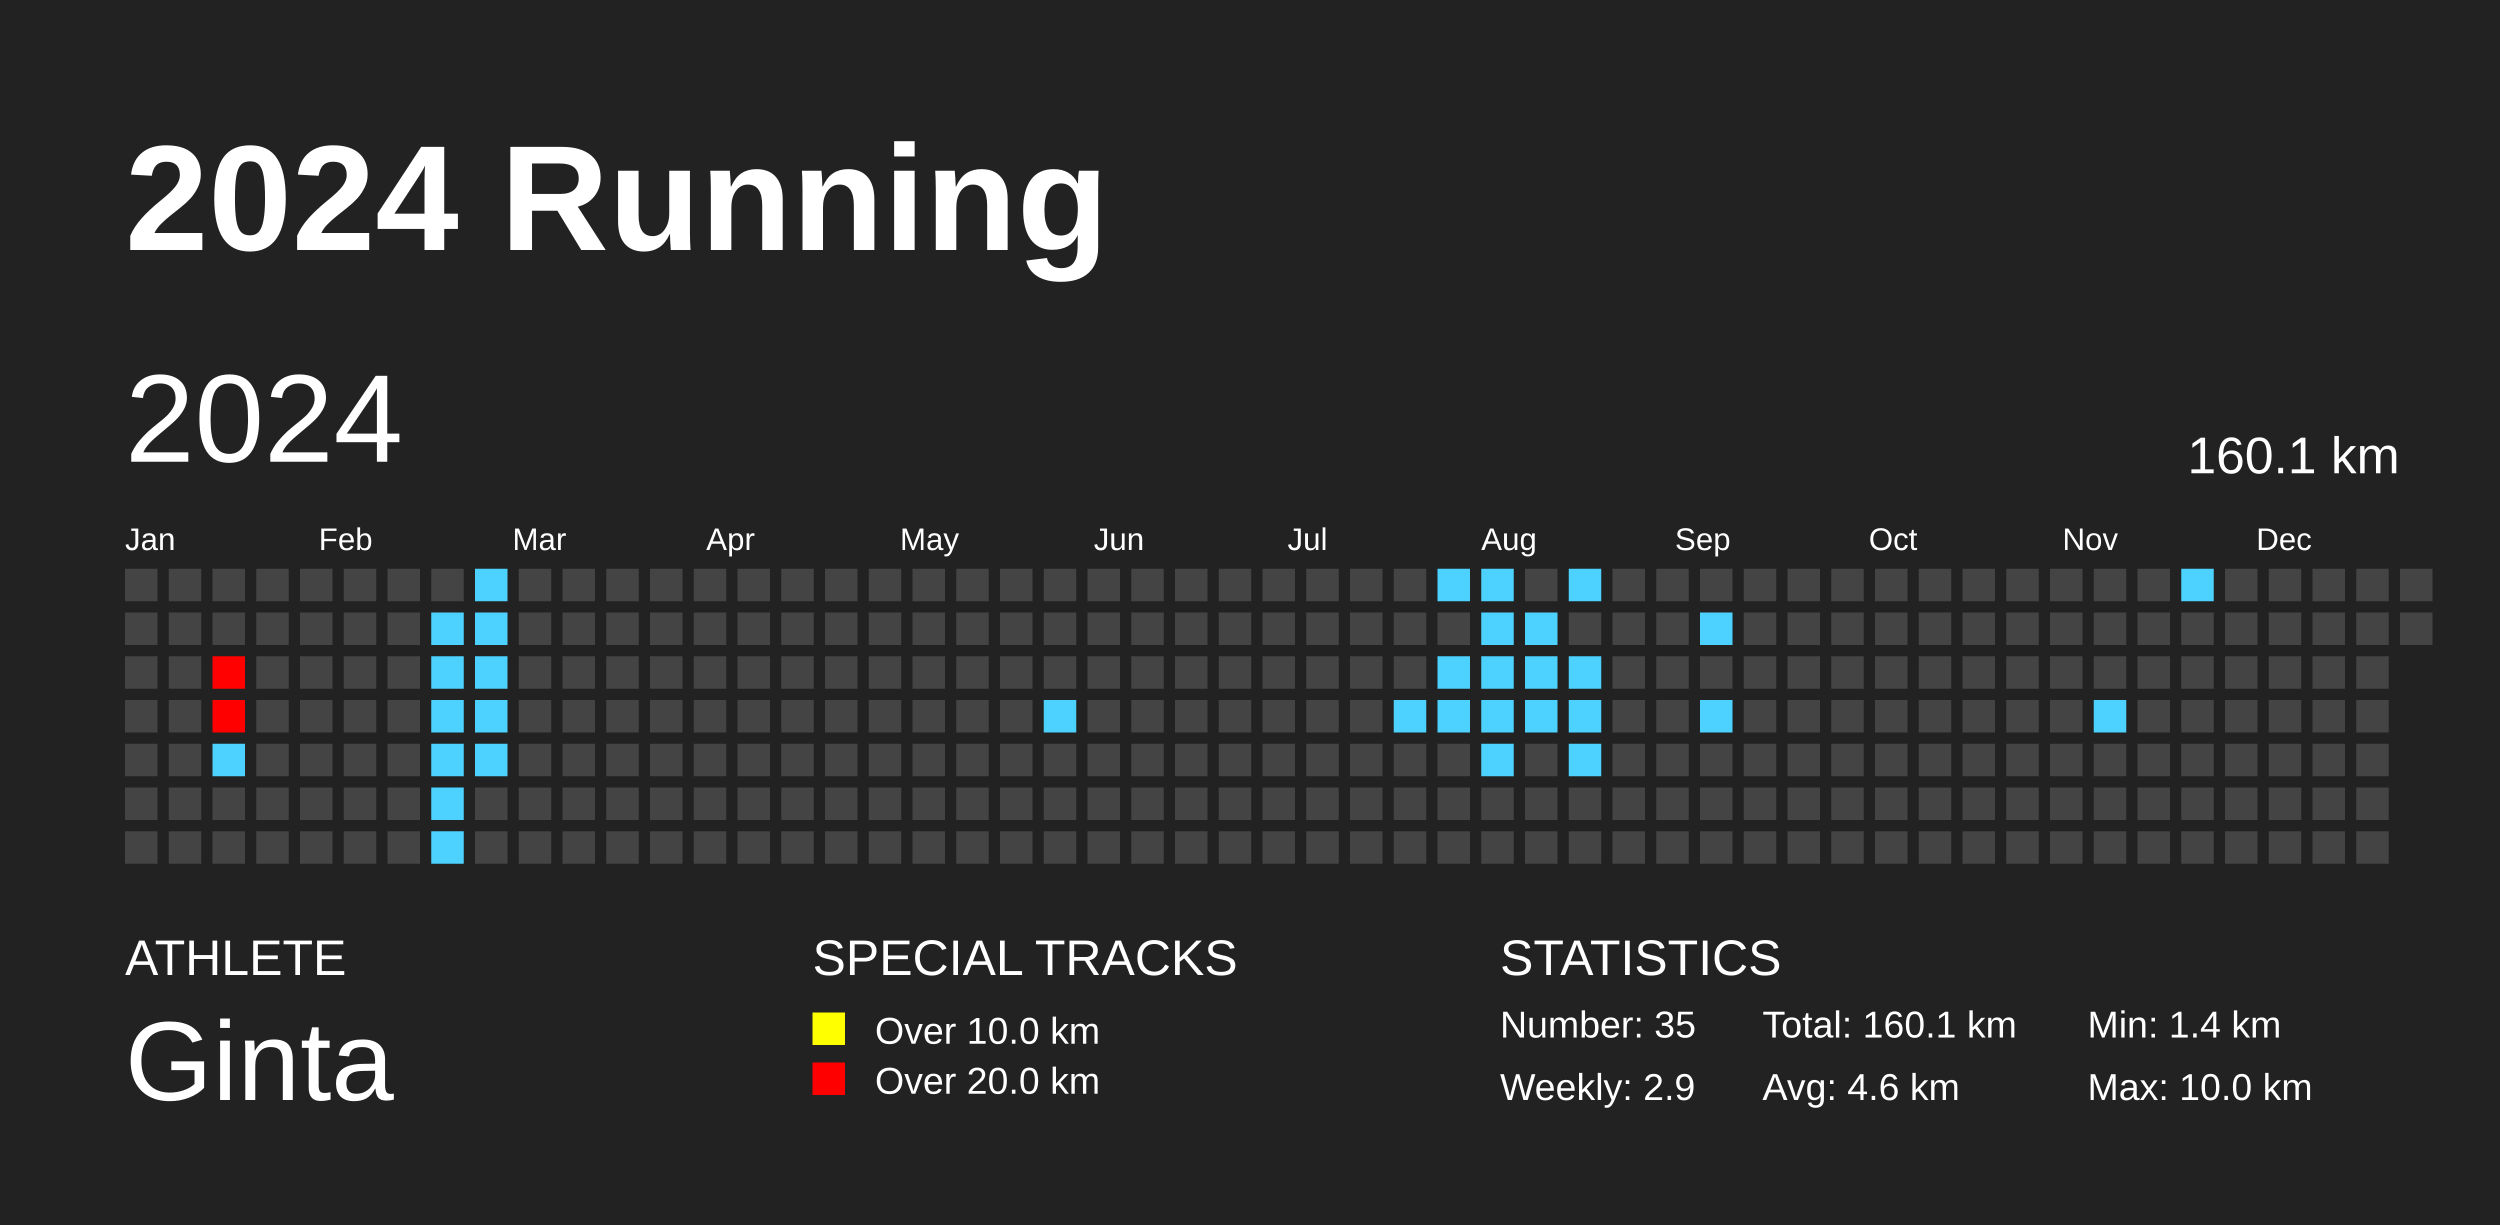
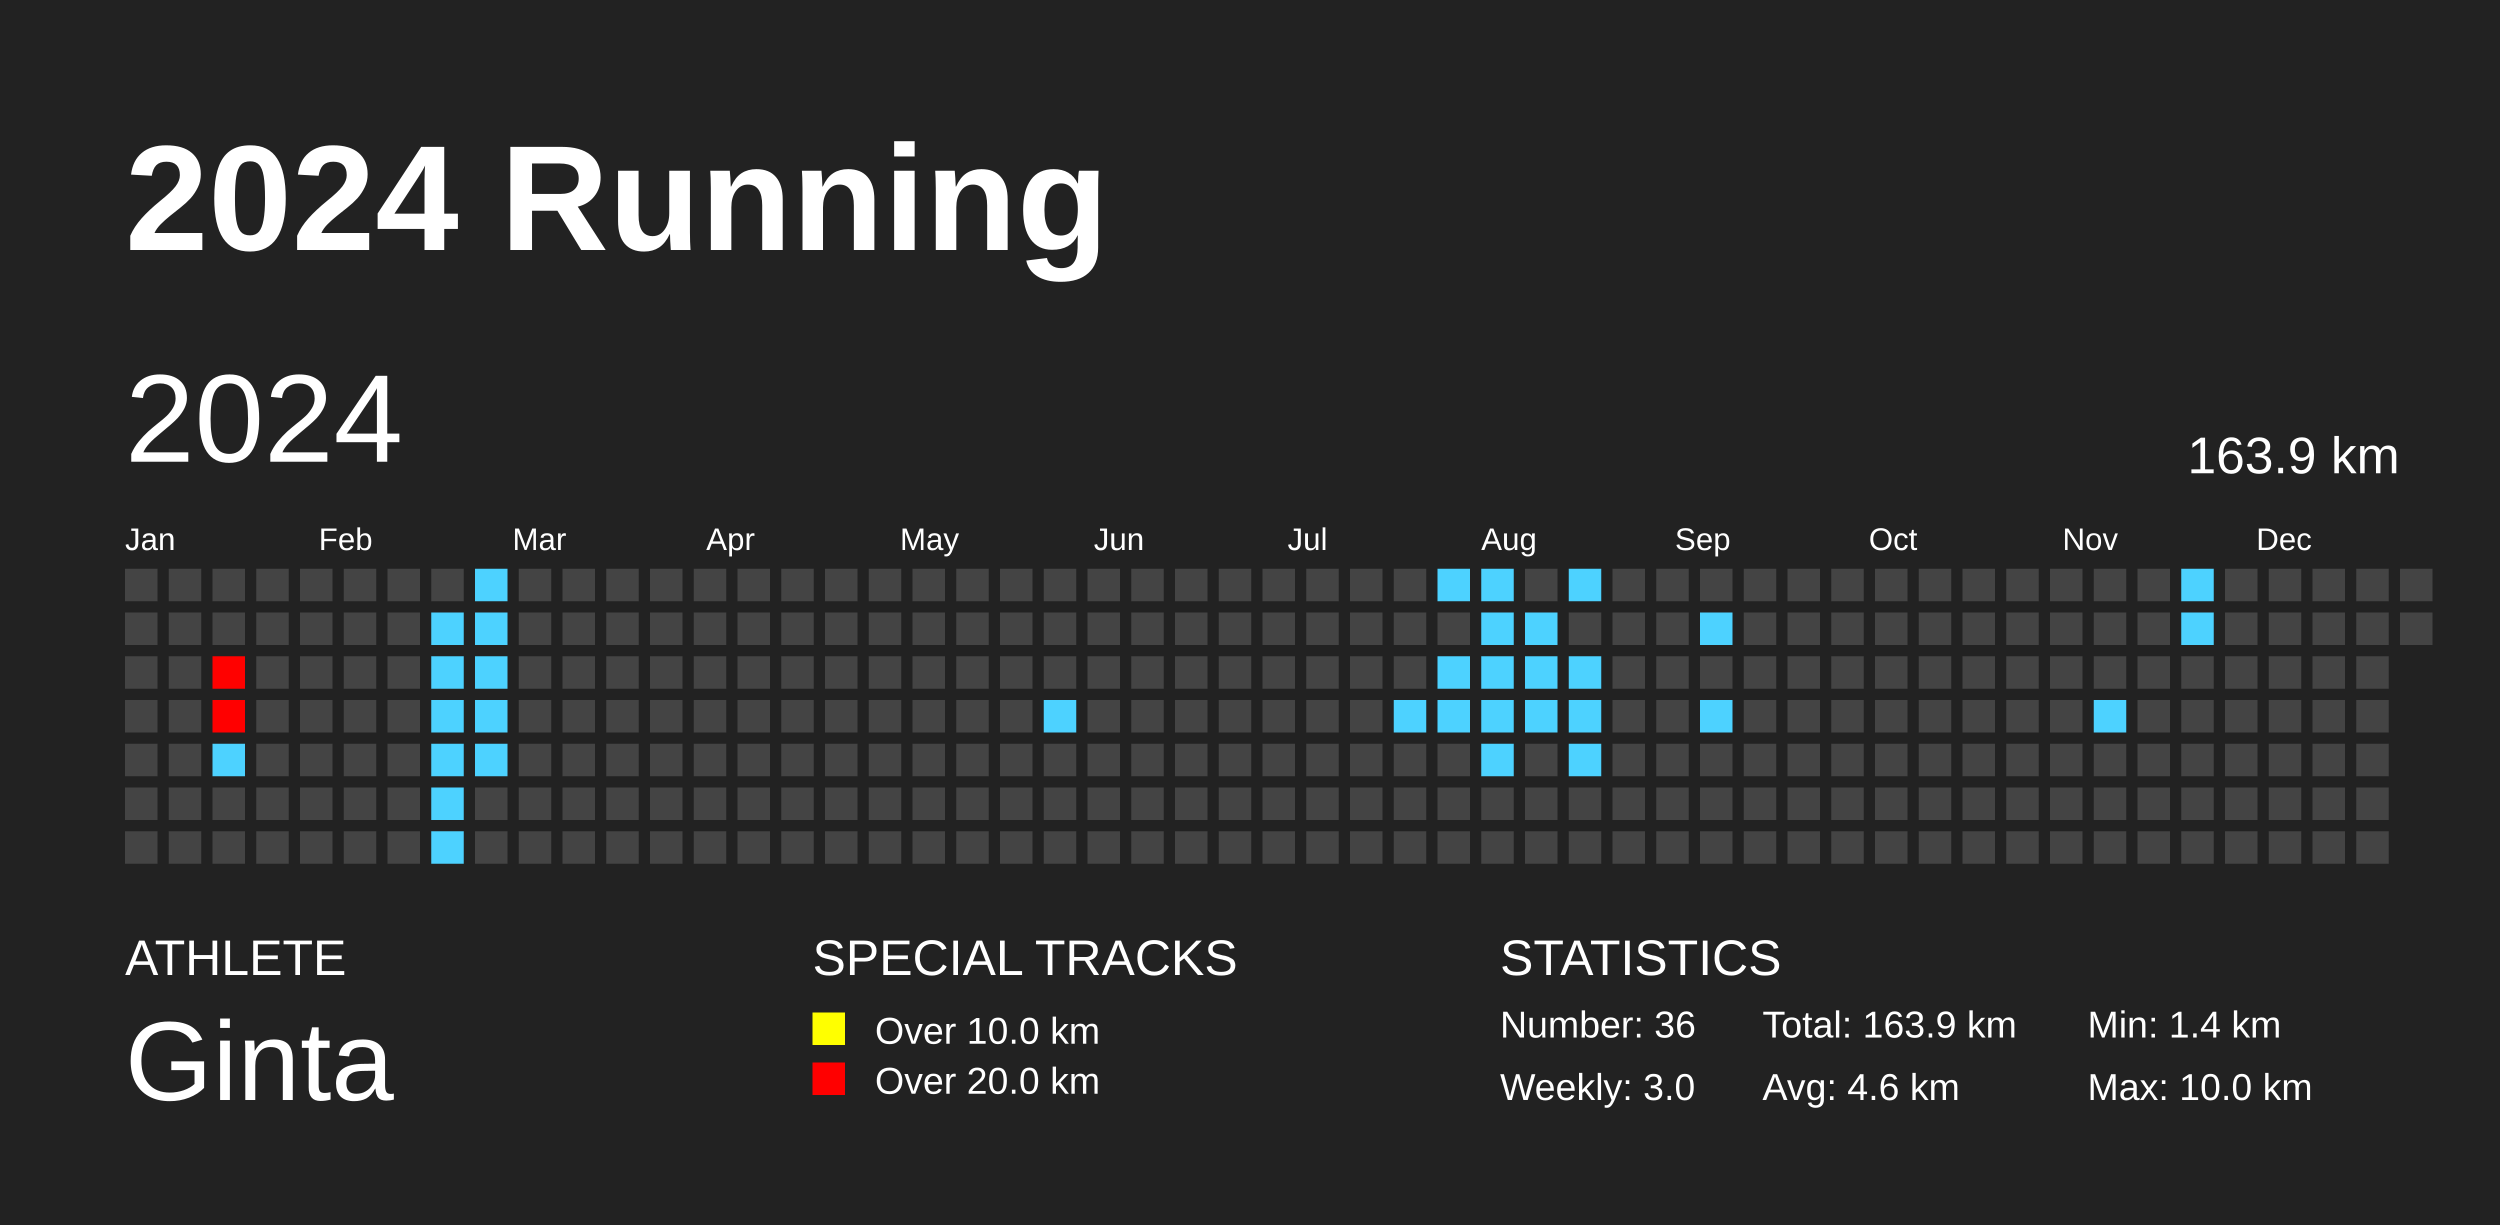
<svg xmlns="http://www.w3.org/2000/svg" baseProfile="full" height="98mm" version="1.1" viewBox="0,0,200,98" width="200mm">
  <defs />
  <rect fill="#222222" height="98" width="200" x="0" y="0" />
  <text fill="#FFFFFF" style="font-size:12px; font-family:Arial; font-weight:bold;" x="10" y="20">2024 Running</text>
  <text fill="#FFFFFF" style="font-size:4px; font-family:Arial" x="10" y="78">ATHLETE</text>
  <text fill="#FFFFFF" style="font-size:9px; font-family:Arial" x="10" y="88">Ginta</text>
  <text fill="#FFFFFF" style="font-size:4px; font-family:Arial" x="65" y="78">SPECIAL TRACKS</text>
  <rect fill="yellow" height="2.6" width="2.6" x="65" y="81" />
  <text fill="#FFFFFF" style="font-size:3px; font-family:Arial" x="70" y="83.5">Over 10.0 km</text>
  <rect fill="red" height="2.6" width="2.6" x="65" y="85" />
  <text fill="#FFFFFF" style="font-size:3px; font-family:Arial" x="70" y="87.5">Over 20.0 km</text>
  <text fill="#FFFFFF" style="font-size:4px; font-family:Arial" x="120" y="78">STATISTICS</text>
-   <text fill="#FFFFFF" style="font-size:3px; font-family:Arial" x="120" y="83">Number: 35</text>
-   <text fill="#FFFFFF" style="font-size:3px; font-family:Arial" x="120" y="88">Weekly: 2.9</text>
-   <text fill="#FFFFFF" style="font-size:3px; font-family:Arial" x="141" y="83">Total: 160.1 km</text>
+   <text fill="#FFFFFF" style="font-size:3px; font-family:Arial" x="120" y="83">Number: 36</text>
+   <text fill="#FFFFFF" style="font-size:3px; font-family:Arial" x="120" y="88">Weekly: 3.0</text>
+   <text fill="#FFFFFF" style="font-size:3px; font-family:Arial" x="141" y="83">Total: 163.9 km</text>
  <text fill="#FFFFFF" style="font-size:3px; font-family:Arial" x="141" y="88">Avg: 4.6 km</text>
  <text fill="#FFFFFF" style="font-size:3px; font-family:Arial" x="167" y="83">Min: 1.4 km</text>
  <text fill="#FFFFFF" style="font-size:3px; font-family:Arial" x="167" y="88">Max: 10.0 km</text>
  <text dominant-baseline="hanging" fill="#FFFFFF" style="font-size:10.0px; font-family:Arial;" x="10" y="30">2024</text>
-   <text dominant-baseline="hanging" fill="#FFFFFF" style="font-size:4.125px; font-family:Arial;" x="175" y="35">160.1 km</text>
+   <text dominant-baseline="hanging" fill="#FFFFFF" style="font-size:4.125px; font-family:Arial;" x="175" y="35">163.9 km</text>
  <text fill="#FFFFFF" style="font-size:2.5px; font-family:Arial" x="10.0" y="44">Jan</text>
  <text fill="#FFFFFF" style="font-size:2.5px; font-family:Arial" x="25.5" y="44">Feb</text>
  <text fill="#FFFFFF" style="font-size:2.5px; font-family:Arial" x="41.0" y="44">Mar</text>
  <text fill="#FFFFFF" style="font-size:2.5px; font-family:Arial" x="56.5" y="44">Apr</text>
  <text fill="#FFFFFF" style="font-size:2.5px; font-family:Arial" x="72.0" y="44">May</text>
  <text fill="#FFFFFF" style="font-size:2.5px; font-family:Arial" x="87.5" y="44">Jun</text>
  <text fill="#FFFFFF" style="font-size:2.5px; font-family:Arial" x="103.0" y="44">Jul</text>
  <text fill="#FFFFFF" style="font-size:2.5px; font-family:Arial" x="118.5" y="44">Aug</text>
  <text fill="#FFFFFF" style="font-size:2.5px; font-family:Arial" x="134.0" y="44">Sep</text>
  <text fill="#FFFFFF" style="font-size:2.5px; font-family:Arial" x="149.5" y="44">Oct</text>
  <text fill="#FFFFFF" style="font-size:2.5px; font-family:Arial" x="165.0" y="44">Nov</text>
  <text fill="#FFFFFF" style="font-size:2.5px; font-family:Arial" x="180.5" y="44">Dec</text>
  <rect fill="#444444" height="2.6" width="2.6" x="10.0" y="45.5" />
  <rect fill="#444444" height="2.6" width="2.6" x="10.0" y="49.0" />
  <rect fill="#444444" height="2.6" width="2.6" x="10.0" y="52.5" />
  <rect fill="#444444" height="2.6" width="2.6" x="10.0" y="56.0" />
  <rect fill="#444444" height="2.6" width="2.6" x="10.0" y="59.5" />
  <rect fill="#444444" height="2.6" width="2.6" x="10.0" y="63.0" />
  <rect fill="#444444" height="2.6" width="2.6" x="10.0" y="66.5" />
  <rect fill="#444444" height="2.6" width="2.6" x="13.5" y="45.5" />
  <rect fill="#444444" height="2.6" width="2.6" x="13.5" y="49.0" />
  <rect fill="#444444" height="2.6" width="2.6" x="13.5" y="52.5" />
  <rect fill="#444444" height="2.6" width="2.6" x="13.5" y="56.0" />
  <rect fill="#444444" height="2.6" width="2.6" x="13.5" y="59.5" />
  <rect fill="#444444" height="2.6" width="2.6" x="13.5" y="63.0" />
  <rect fill="#444444" height="2.6" width="2.6" x="13.5" y="66.5" />
  <rect fill="#444444" height="2.6" width="2.6" x="17.0" y="45.5" />
  <rect fill="#444444" height="2.6" width="2.6" x="17.0" y="49.0" />
  <rect fill="#ff0100" height="2.6" width="2.6" x="17.0" y="52.5" />
  <rect fill="#ff0000" height="2.6" width="2.6" x="17.0" y="56.0" />
  <rect fill="#4dd2ff" height="2.6" width="2.6" x="17.0" y="59.5" />
  <rect fill="#444444" height="2.6" width="2.6" x="17.0" y="63.0" />
  <rect fill="#444444" height="2.6" width="2.6" x="17.0" y="66.5" />
  <rect fill="#444444" height="2.6" width="2.6" x="20.5" y="45.5" />
  <rect fill="#444444" height="2.6" width="2.6" x="20.5" y="49.0" />
  <rect fill="#444444" height="2.6" width="2.6" x="20.5" y="52.5" />
  <rect fill="#444444" height="2.6" width="2.6" x="20.5" y="56.0" />
  <rect fill="#444444" height="2.6" width="2.6" x="20.5" y="59.5" />
  <rect fill="#444444" height="2.6" width="2.6" x="20.5" y="63.0" />
  <rect fill="#444444" height="2.6" width="2.6" x="20.5" y="66.5" />
  <rect fill="#444444" height="2.6" width="2.6" x="24.0" y="45.5" />
  <rect fill="#444444" height="2.6" width="2.6" x="24.0" y="49.0" />
  <rect fill="#444444" height="2.6" width="2.6" x="24.0" y="52.5" />
  <rect fill="#444444" height="2.6" width="2.6" x="24.0" y="56.0" />
  <rect fill="#444444" height="2.6" width="2.6" x="24.0" y="59.5" />
  <rect fill="#444444" height="2.6" width="2.6" x="24.0" y="63.0" />
  <rect fill="#444444" height="2.6" width="2.6" x="24.0" y="66.5" />
  <rect fill="#444444" height="2.6" width="2.6" x="27.5" y="45.5" />
  <rect fill="#444444" height="2.6" width="2.6" x="27.5" y="49.0" />
  <rect fill="#444444" height="2.6" width="2.6" x="27.5" y="52.5" />
  <rect fill="#444444" height="2.6" width="2.6" x="27.5" y="56.0" />
  <rect fill="#444444" height="2.6" width="2.6" x="27.5" y="59.5" />
  <rect fill="#444444" height="2.6" width="2.6" x="27.5" y="63.0" />
  <rect fill="#444444" height="2.6" width="2.6" x="27.5" y="66.5" />
  <rect fill="#444444" height="2.6" width="2.6" x="31.0" y="45.5" />
  <rect fill="#444444" height="2.6" width="2.6" x="31.0" y="49.0" />
  <rect fill="#444444" height="2.6" width="2.6" x="31.0" y="52.5" />
  <rect fill="#444444" height="2.6" width="2.6" x="31.0" y="56.0" />
  <rect fill="#444444" height="2.6" width="2.6" x="31.0" y="59.5" />
  <rect fill="#444444" height="2.6" width="2.6" x="31.0" y="63.0" />
  <rect fill="#444444" height="2.6" width="2.6" x="31.0" y="66.5" />
  <rect fill="#444444" height="2.6" width="2.6" x="34.5" y="45.5" />
  <rect fill="#4dd2ff" height="2.6" width="2.6" x="34.5" y="49.0" />
  <rect fill="#4dd2ff" height="2.6" width="2.6" x="34.5" y="52.5" />
  <rect fill="#4dd2ff" height="2.6" width="2.6" x="34.5" y="56.0" />
  <rect fill="#4dd2ff" height="2.6" width="2.6" x="34.5" y="59.5" />
  <rect fill="#4dd2ff" height="2.6" width="2.6" x="34.5" y="63.0" />
  <rect fill="#4dd2ff" height="2.6" width="2.6" x="34.5" y="66.5" />
  <rect fill="#4dd2ff" height="2.6" width="2.6" x="38.0" y="45.5" />
  <rect fill="#4dd2ff" height="2.6" width="2.6" x="38.0" y="49.0" />
  <rect fill="#4dd2ff" height="2.6" width="2.6" x="38.0" y="52.5" />
  <rect fill="#4dd2ff" height="2.6" width="2.6" x="38.0" y="56.0" />
  <rect fill="#4dd2ff" height="2.6" width="2.6" x="38.0" y="59.5" />
  <rect fill="#444444" height="2.6" width="2.6" x="38.0" y="63.0" />
  <rect fill="#444444" height="2.6" width="2.6" x="38.0" y="66.5" />
  <rect fill="#444444" height="2.6" width="2.6" x="41.5" y="45.5" />
  <rect fill="#444444" height="2.6" width="2.6" x="41.5" y="49.0" />
  <rect fill="#444444" height="2.6" width="2.6" x="41.5" y="52.5" />
  <rect fill="#444444" height="2.6" width="2.6" x="41.5" y="56.0" />
  <rect fill="#444444" height="2.6" width="2.6" x="41.5" y="59.5" />
  <rect fill="#444444" height="2.6" width="2.6" x="41.5" y="63.0" />
  <rect fill="#444444" height="2.6" width="2.6" x="41.5" y="66.5" />
  <rect fill="#444444" height="2.6" width="2.6" x="45.0" y="45.5" />
  <rect fill="#444444" height="2.6" width="2.6" x="45.0" y="49.0" />
  <rect fill="#444444" height="2.6" width="2.6" x="45.0" y="52.5" />
  <rect fill="#444444" height="2.6" width="2.6" x="45.0" y="56.0" />
  <rect fill="#444444" height="2.6" width="2.6" x="45.0" y="59.5" />
  <rect fill="#444444" height="2.6" width="2.6" x="45.0" y="63.0" />
  <rect fill="#444444" height="2.6" width="2.6" x="45.0" y="66.5" />
  <rect fill="#444444" height="2.6" width="2.6" x="48.5" y="45.5" />
  <rect fill="#444444" height="2.6" width="2.6" x="48.5" y="49.0" />
  <rect fill="#444444" height="2.6" width="2.6" x="48.5" y="52.5" />
  <rect fill="#444444" height="2.6" width="2.6" x="48.5" y="56.0" />
  <rect fill="#444444" height="2.6" width="2.6" x="48.5" y="59.5" />
  <rect fill="#444444" height="2.6" width="2.6" x="48.5" y="63.0" />
  <rect fill="#444444" height="2.6" width="2.6" x="48.5" y="66.5" />
  <rect fill="#444444" height="2.6" width="2.6" x="52.0" y="45.5" />
  <rect fill="#444444" height="2.6" width="2.6" x="52.0" y="49.0" />
  <rect fill="#444444" height="2.6" width="2.6" x="52.0" y="52.5" />
  <rect fill="#444444" height="2.6" width="2.6" x="52.0" y="56.0" />
  <rect fill="#444444" height="2.6" width="2.6" x="52.0" y="59.5" />
  <rect fill="#444444" height="2.6" width="2.6" x="52.0" y="63.0" />
  <rect fill="#444444" height="2.6" width="2.6" x="52.0" y="66.5" />
  <rect fill="#444444" height="2.6" width="2.6" x="55.5" y="45.5" />
  <rect fill="#444444" height="2.6" width="2.6" x="55.5" y="49.0" />
  <rect fill="#444444" height="2.6" width="2.6" x="55.5" y="52.5" />
  <rect fill="#444444" height="2.6" width="2.6" x="55.5" y="56.0" />
  <rect fill="#444444" height="2.6" width="2.6" x="55.5" y="59.5" />
  <rect fill="#444444" height="2.6" width="2.6" x="55.5" y="63.0" />
  <rect fill="#444444" height="2.6" width="2.6" x="55.5" y="66.5" />
  <rect fill="#444444" height="2.6" width="2.6" x="59.0" y="45.5" />
  <rect fill="#444444" height="2.6" width="2.6" x="59.0" y="49.0" />
  <rect fill="#444444" height="2.6" width="2.6" x="59.0" y="52.5" />
  <rect fill="#444444" height="2.6" width="2.6" x="59.0" y="56.0" />
  <rect fill="#444444" height="2.6" width="2.6" x="59.0" y="59.5" />
  <rect fill="#444444" height="2.6" width="2.6" x="59.0" y="63.0" />
  <rect fill="#444444" height="2.6" width="2.6" x="59.0" y="66.5" />
  <rect fill="#444444" height="2.6" width="2.6" x="62.5" y="45.5" />
  <rect fill="#444444" height="2.6" width="2.6" x="62.5" y="49.0" />
  <rect fill="#444444" height="2.6" width="2.6" x="62.5" y="52.5" />
  <rect fill="#444444" height="2.6" width="2.6" x="62.5" y="56.0" />
  <rect fill="#444444" height="2.6" width="2.6" x="62.5" y="59.5" />
  <rect fill="#444444" height="2.6" width="2.6" x="62.5" y="63.0" />
  <rect fill="#444444" height="2.6" width="2.6" x="62.5" y="66.5" />
  <rect fill="#444444" height="2.6" width="2.6" x="66.0" y="45.5" />
  <rect fill="#444444" height="2.6" width="2.6" x="66.0" y="49.0" />
  <rect fill="#444444" height="2.6" width="2.6" x="66.0" y="52.5" />
  <rect fill="#444444" height="2.6" width="2.6" x="66.0" y="56.0" />
  <rect fill="#444444" height="2.6" width="2.6" x="66.0" y="59.5" />
  <rect fill="#444444" height="2.6" width="2.6" x="66.0" y="63.0" />
  <rect fill="#444444" height="2.6" width="2.6" x="66.0" y="66.5" />
  <rect fill="#444444" height="2.6" width="2.6" x="69.5" y="45.5" />
  <rect fill="#444444" height="2.6" width="2.6" x="69.5" y="49.0" />
  <rect fill="#444444" height="2.6" width="2.6" x="69.5" y="52.5" />
  <rect fill="#444444" height="2.6" width="2.6" x="69.5" y="56.0" />
  <rect fill="#444444" height="2.6" width="2.6" x="69.5" y="59.5" />
  <rect fill="#444444" height="2.6" width="2.6" x="69.5" y="63.0" />
  <rect fill="#444444" height="2.6" width="2.6" x="69.5" y="66.5" />
  <rect fill="#444444" height="2.6" width="2.6" x="73.0" y="45.5" />
  <rect fill="#444444" height="2.6" width="2.6" x="73.0" y="49.0" />
  <rect fill="#444444" height="2.6" width="2.6" x="73.0" y="52.5" />
  <rect fill="#444444" height="2.6" width="2.6" x="73.0" y="56.0" />
  <rect fill="#444444" height="2.6" width="2.6" x="73.0" y="59.5" />
  <rect fill="#444444" height="2.6" width="2.6" x="73.0" y="63.0" />
  <rect fill="#444444" height="2.6" width="2.6" x="73.0" y="66.5" />
  <rect fill="#444444" height="2.6" width="2.6" x="76.5" y="45.5" />
  <rect fill="#444444" height="2.6" width="2.6" x="76.5" y="49.0" />
  <rect fill="#444444" height="2.6" width="2.6" x="76.5" y="52.5" />
  <rect fill="#444444" height="2.6" width="2.6" x="76.5" y="56.0" />
  <rect fill="#444444" height="2.6" width="2.6" x="76.5" y="59.5" />
  <rect fill="#444444" height="2.6" width="2.6" x="76.5" y="63.0" />
  <rect fill="#444444" height="2.6" width="2.6" x="76.5" y="66.5" />
  <rect fill="#444444" height="2.6" width="2.6" x="80.0" y="45.5" />
  <rect fill="#444444" height="2.6" width="2.6" x="80.0" y="49.0" />
  <rect fill="#444444" height="2.6" width="2.6" x="80.0" y="52.5" />
  <rect fill="#444444" height="2.6" width="2.6" x="80.0" y="56.0" />
  <rect fill="#444444" height="2.6" width="2.6" x="80.0" y="59.5" />
  <rect fill="#444444" height="2.6" width="2.6" x="80.0" y="63.0" />
  <rect fill="#444444" height="2.6" width="2.6" x="80.0" y="66.5" />
  <rect fill="#444444" height="2.6" width="2.6" x="83.5" y="45.5" />
  <rect fill="#444444" height="2.6" width="2.6" x="83.5" y="49.0" />
  <rect fill="#444444" height="2.6" width="2.6" x="83.5" y="52.5" />
  <rect fill="#4dd2ff" height="2.6" width="2.6" x="83.5" y="56.0" />
  <rect fill="#444444" height="2.6" width="2.6" x="83.5" y="59.5" />
  <rect fill="#444444" height="2.6" width="2.6" x="83.5" y="63.0" />
  <rect fill="#444444" height="2.6" width="2.6" x="83.5" y="66.5" />
  <rect fill="#444444" height="2.6" width="2.6" x="87.0" y="45.5" />
  <rect fill="#444444" height="2.6" width="2.6" x="87.0" y="49.0" />
  <rect fill="#444444" height="2.6" width="2.6" x="87.0" y="52.5" />
  <rect fill="#444444" height="2.6" width="2.6" x="87.0" y="56.0" />
  <rect fill="#444444" height="2.6" width="2.6" x="87.0" y="59.5" />
  <rect fill="#444444" height="2.6" width="2.6" x="87.0" y="63.0" />
  <rect fill="#444444" height="2.6" width="2.6" x="87.0" y="66.5" />
  <rect fill="#444444" height="2.6" width="2.6" x="90.5" y="45.5" />
  <rect fill="#444444" height="2.6" width="2.6" x="90.5" y="49.0" />
  <rect fill="#444444" height="2.6" width="2.6" x="90.5" y="52.5" />
  <rect fill="#444444" height="2.6" width="2.6" x="90.5" y="56.0" />
  <rect fill="#444444" height="2.6" width="2.6" x="90.5" y="59.5" />
  <rect fill="#444444" height="2.6" width="2.6" x="90.5" y="63.0" />
  <rect fill="#444444" height="2.6" width="2.6" x="90.5" y="66.5" />
  <rect fill="#444444" height="2.6" width="2.6" x="94.0" y="45.5" />
  <rect fill="#444444" height="2.6" width="2.6" x="94.0" y="49.0" />
  <rect fill="#444444" height="2.6" width="2.6" x="94.0" y="52.5" />
  <rect fill="#444444" height="2.6" width="2.6" x="94.0" y="56.0" />
  <rect fill="#444444" height="2.6" width="2.6" x="94.0" y="59.5" />
  <rect fill="#444444" height="2.6" width="2.6" x="94.0" y="63.0" />
  <rect fill="#444444" height="2.6" width="2.6" x="94.0" y="66.5" />
  <rect fill="#444444" height="2.6" width="2.6" x="97.5" y="45.5" />
  <rect fill="#444444" height="2.6" width="2.6" x="97.5" y="49.0" />
  <rect fill="#444444" height="2.6" width="2.6" x="97.5" y="52.5" />
  <rect fill="#444444" height="2.6" width="2.6" x="97.5" y="56.0" />
  <rect fill="#444444" height="2.6" width="2.6" x="97.5" y="59.5" />
  <rect fill="#444444" height="2.6" width="2.6" x="97.5" y="63.0" />
  <rect fill="#444444" height="2.6" width="2.6" x="97.5" y="66.5" />
  <rect fill="#444444" height="2.6" width="2.6" x="101.0" y="45.5" />
  <rect fill="#444444" height="2.6" width="2.6" x="101.0" y="49.0" />
  <rect fill="#444444" height="2.6" width="2.6" x="101.0" y="52.5" />
  <rect fill="#444444" height="2.6" width="2.6" x="101.0" y="56.0" />
  <rect fill="#444444" height="2.6" width="2.6" x="101.0" y="59.5" />
  <rect fill="#444444" height="2.6" width="2.6" x="101.0" y="63.0" />
  <rect fill="#444444" height="2.6" width="2.6" x="101.0" y="66.5" />
  <rect fill="#444444" height="2.6" width="2.6" x="104.5" y="45.5" />
  <rect fill="#444444" height="2.6" width="2.6" x="104.5" y="49.0" />
  <rect fill="#444444" height="2.6" width="2.6" x="104.5" y="52.5" />
  <rect fill="#444444" height="2.6" width="2.6" x="104.5" y="56.0" />
  <rect fill="#444444" height="2.6" width="2.6" x="104.5" y="59.5" />
  <rect fill="#444444" height="2.6" width="2.6" x="104.5" y="63.0" />
  <rect fill="#444444" height="2.6" width="2.6" x="104.5" y="66.5" />
  <rect fill="#444444" height="2.6" width="2.6" x="108.0" y="45.5" />
  <rect fill="#444444" height="2.6" width="2.6" x="108.0" y="49.0" />
  <rect fill="#444444" height="2.6" width="2.6" x="108.0" y="52.5" />
  <rect fill="#444444" height="2.6" width="2.6" x="108.0" y="56.0" />
  <rect fill="#444444" height="2.6" width="2.6" x="108.0" y="59.5" />
  <rect fill="#444444" height="2.6" width="2.6" x="108.0" y="63.0" />
  <rect fill="#444444" height="2.6" width="2.6" x="108.0" y="66.5" />
  <rect fill="#444444" height="2.6" width="2.6" x="111.5" y="45.5" />
  <rect fill="#444444" height="2.6" width="2.6" x="111.5" y="49.0" />
  <rect fill="#444444" height="2.6" width="2.6" x="111.5" y="52.5" />
  <rect fill="#4dd2ff" height="2.6" width="2.6" x="111.5" y="56.0" />
  <rect fill="#444444" height="2.6" width="2.6" x="111.5" y="59.5" />
  <rect fill="#444444" height="2.6" width="2.6" x="111.5" y="63.0" />
  <rect fill="#444444" height="2.6" width="2.6" x="111.5" y="66.5" />
  <rect fill="#4dd2ff" height="2.6" width="2.6" x="115.0" y="45.5" />
  <rect fill="#444444" height="2.6" width="2.6" x="115.0" y="49.0" />
  <rect fill="#4dd2ff" height="2.6" width="2.6" x="115.0" y="52.5" />
  <rect fill="#4dd2ff" height="2.6" width="2.6" x="115.0" y="56.0" />
  <rect fill="#444444" height="2.6" width="2.6" x="115.0" y="59.5" />
  <rect fill="#444444" height="2.6" width="2.6" x="115.0" y="63.0" />
  <rect fill="#444444" height="2.6" width="2.6" x="115.0" y="66.5" />
  <rect fill="#4dd2ff" height="2.6" width="2.6" x="118.5" y="45.5" />
  <rect fill="#4dd2ff" height="2.6" width="2.6" x="118.5" y="49.0" />
  <rect fill="#4dd2ff" height="2.6" width="2.6" x="118.5" y="52.5" />
  <rect fill="#4dd2ff" height="2.6" width="2.6" x="118.5" y="56.0" />
  <rect fill="#4dd2ff" height="2.6" width="2.6" x="118.5" y="59.5" />
  <rect fill="#444444" height="2.6" width="2.6" x="118.5" y="63.0" />
  <rect fill="#444444" height="2.6" width="2.6" x="118.5" y="66.5" />
  <rect fill="#444444" height="2.6" width="2.6" x="122.0" y="45.5" />
  <rect fill="#4dd2ff" height="2.6" width="2.6" x="122.0" y="49.0" />
  <rect fill="#4dd2ff" height="2.6" width="2.6" x="122.0" y="52.5" />
  <rect fill="#4dd2ff" height="2.6" width="2.6" x="122.0" y="56.0" />
  <rect fill="#444444" height="2.6" width="2.6" x="122.0" y="59.5" />
  <rect fill="#444444" height="2.6" width="2.6" x="122.0" y="63.0" />
  <rect fill="#444444" height="2.6" width="2.6" x="122.0" y="66.5" />
  <rect fill="#4dd2ff" height="2.6" width="2.6" x="125.5" y="45.5" />
  <rect fill="#444444" height="2.6" width="2.6" x="125.5" y="49.0" />
  <rect fill="#4dd2ff" height="2.6" width="2.6" x="125.5" y="52.5" />
  <rect fill="#4dd2ff" height="2.6" width="2.6" x="125.5" y="56.0" />
  <rect fill="#4dd2ff" height="2.6" width="2.6" x="125.5" y="59.5" />
  <rect fill="#444444" height="2.6" width="2.6" x="125.5" y="63.0" />
  <rect fill="#444444" height="2.6" width="2.6" x="125.5" y="66.5" />
  <rect fill="#444444" height="2.6" width="2.6" x="129.0" y="45.5" />
  <rect fill="#444444" height="2.6" width="2.6" x="129.0" y="49.0" />
  <rect fill="#444444" height="2.6" width="2.6" x="129.0" y="52.5" />
  <rect fill="#444444" height="2.6" width="2.6" x="129.0" y="56.0" />
  <rect fill="#444444" height="2.6" width="2.6" x="129.0" y="59.5" />
  <rect fill="#444444" height="2.6" width="2.6" x="129.0" y="63.0" />
  <rect fill="#444444" height="2.6" width="2.6" x="129.0" y="66.5" />
  <rect fill="#444444" height="2.6" width="2.6" x="132.5" y="45.5" />
  <rect fill="#444444" height="2.6" width="2.6" x="132.5" y="49.0" />
  <rect fill="#444444" height="2.6" width="2.6" x="132.5" y="52.5" />
  <rect fill="#444444" height="2.6" width="2.6" x="132.5" y="56.0" />
  <rect fill="#444444" height="2.6" width="2.6" x="132.5" y="59.5" />
  <rect fill="#444444" height="2.6" width="2.6" x="132.5" y="63.0" />
  <rect fill="#444444" height="2.6" width="2.6" x="132.5" y="66.5" />
  <rect fill="#444444" height="2.6" width="2.6" x="136.0" y="45.5" />
  <rect fill="#4dd2ff" height="2.6" width="2.6" x="136.0" y="49.0" />
  <rect fill="#444444" height="2.6" width="2.6" x="136.0" y="52.5" />
  <rect fill="#4dd2ff" height="2.6" width="2.6" x="136.0" y="56.0" />
  <rect fill="#444444" height="2.6" width="2.6" x="136.0" y="59.5" />
  <rect fill="#444444" height="2.6" width="2.6" x="136.0" y="63.0" />
  <rect fill="#444444" height="2.6" width="2.6" x="136.0" y="66.5" />
  <rect fill="#444444" height="2.6" width="2.6" x="139.5" y="45.5" />
  <rect fill="#444444" height="2.6" width="2.6" x="139.5" y="49.0" />
  <rect fill="#444444" height="2.6" width="2.6" x="139.5" y="52.5" />
  <rect fill="#444444" height="2.6" width="2.6" x="139.5" y="56.0" />
  <rect fill="#444444" height="2.6" width="2.6" x="139.5" y="59.5" />
  <rect fill="#444444" height="2.6" width="2.6" x="139.5" y="63.0" />
  <rect fill="#444444" height="2.6" width="2.6" x="139.5" y="66.5" />
  <rect fill="#444444" height="2.6" width="2.6" x="143.0" y="45.5" />
  <rect fill="#444444" height="2.6" width="2.6" x="143.0" y="49.0" />
  <rect fill="#444444" height="2.6" width="2.6" x="143.0" y="52.5" />
  <rect fill="#444444" height="2.6" width="2.6" x="143.0" y="56.0" />
  <rect fill="#444444" height="2.6" width="2.6" x="143.0" y="59.5" />
  <rect fill="#444444" height="2.6" width="2.6" x="143.0" y="63.0" />
  <rect fill="#444444" height="2.6" width="2.6" x="143.0" y="66.5" />
  <rect fill="#444444" height="2.6" width="2.6" x="146.5" y="45.5" />
  <rect fill="#444444" height="2.6" width="2.6" x="146.5" y="49.0" />
  <rect fill="#444444" height="2.6" width="2.6" x="146.5" y="52.5" />
  <rect fill="#444444" height="2.6" width="2.6" x="146.5" y="56.0" />
  <rect fill="#444444" height="2.6" width="2.6" x="146.5" y="59.5" />
  <rect fill="#444444" height="2.6" width="2.6" x="146.5" y="63.0" />
  <rect fill="#444444" height="2.6" width="2.6" x="146.5" y="66.5" />
  <rect fill="#444444" height="2.6" width="2.6" x="150.0" y="45.5" />
  <rect fill="#444444" height="2.6" width="2.6" x="150.0" y="49.0" />
  <rect fill="#444444" height="2.6" width="2.6" x="150.0" y="52.5" />
  <rect fill="#444444" height="2.6" width="2.6" x="150.0" y="56.0" />
  <rect fill="#444444" height="2.6" width="2.6" x="150.0" y="59.5" />
  <rect fill="#444444" height="2.6" width="2.6" x="150.0" y="63.0" />
  <rect fill="#444444" height="2.6" width="2.6" x="150.0" y="66.5" />
  <rect fill="#444444" height="2.6" width="2.6" x="153.5" y="45.5" />
  <rect fill="#444444" height="2.6" width="2.6" x="153.5" y="49.0" />
  <rect fill="#444444" height="2.6" width="2.6" x="153.5" y="52.5" />
  <rect fill="#444444" height="2.6" width="2.6" x="153.5" y="56.0" />
  <rect fill="#444444" height="2.6" width="2.6" x="153.5" y="59.5" />
  <rect fill="#444444" height="2.6" width="2.6" x="153.5" y="63.0" />
  <rect fill="#444444" height="2.6" width="2.6" x="153.5" y="66.5" />
  <rect fill="#444444" height="2.6" width="2.6" x="157.0" y="45.5" />
  <rect fill="#444444" height="2.6" width="2.6" x="157.0" y="49.0" />
  <rect fill="#444444" height="2.6" width="2.6" x="157.0" y="52.5" />
  <rect fill="#444444" height="2.6" width="2.6" x="157.0" y="56.0" />
  <rect fill="#444444" height="2.6" width="2.6" x="157.0" y="59.5" />
  <rect fill="#444444" height="2.6" width="2.6" x="157.0" y="63.0" />
  <rect fill="#444444" height="2.6" width="2.6" x="157.0" y="66.5" />
  <rect fill="#444444" height="2.6" width="2.6" x="160.5" y="45.5" />
  <rect fill="#444444" height="2.6" width="2.6" x="160.5" y="49.0" />
  <rect fill="#444444" height="2.6" width="2.6" x="160.5" y="52.5" />
  <rect fill="#444444" height="2.6" width="2.6" x="160.5" y="56.0" />
  <rect fill="#444444" height="2.6" width="2.6" x="160.5" y="59.5" />
  <rect fill="#444444" height="2.6" width="2.6" x="160.5" y="63.0" />
  <rect fill="#444444" height="2.6" width="2.6" x="160.5" y="66.5" />
  <rect fill="#444444" height="2.6" width="2.6" x="164.0" y="45.5" />
  <rect fill="#444444" height="2.6" width="2.6" x="164.0" y="49.0" />
  <rect fill="#444444" height="2.6" width="2.6" x="164.0" y="52.5" />
  <rect fill="#444444" height="2.6" width="2.6" x="164.0" y="56.0" />
  <rect fill="#444444" height="2.6" width="2.6" x="164.0" y="59.5" />
  <rect fill="#444444" height="2.6" width="2.6" x="164.0" y="63.0" />
  <rect fill="#444444" height="2.6" width="2.6" x="164.0" y="66.5" />
  <rect fill="#444444" height="2.6" width="2.6" x="167.5" y="45.5" />
  <rect fill="#444444" height="2.6" width="2.6" x="167.5" y="49.0" />
  <rect fill="#444444" height="2.6" width="2.6" x="167.5" y="52.5" />
  <rect fill="#4dd2ff" height="2.6" width="2.6" x="167.5" y="56.0" />
  <rect fill="#444444" height="2.6" width="2.6" x="167.5" y="59.5" />
  <rect fill="#444444" height="2.6" width="2.6" x="167.5" y="63.0" />
  <rect fill="#444444" height="2.6" width="2.6" x="167.5" y="66.5" />
  <rect fill="#444444" height="2.6" width="2.6" x="171.0" y="45.5" />
  <rect fill="#444444" height="2.6" width="2.6" x="171.0" y="49.0" />
  <rect fill="#444444" height="2.6" width="2.6" x="171.0" y="52.5" />
  <rect fill="#444444" height="2.6" width="2.6" x="171.0" y="56.0" />
  <rect fill="#444444" height="2.6" width="2.6" x="171.0" y="59.5" />
  <rect fill="#444444" height="2.6" width="2.6" x="171.0" y="63.0" />
  <rect fill="#444444" height="2.6" width="2.6" x="171.0" y="66.5" />
  <rect fill="#4dd2ff" height="2.6" width="2.6" x="174.5" y="45.5" />
-   <rect fill="#444444" height="2.6" width="2.6" x="174.5" y="49.0" />
+   <rect fill="#4dd2ff" height="2.6" width="2.6" x="174.5" y="49.0" />
  <rect fill="#444444" height="2.6" width="2.6" x="174.5" y="52.5" />
  <rect fill="#444444" height="2.6" width="2.6" x="174.5" y="56.0" />
  <rect fill="#444444" height="2.6" width="2.6" x="174.5" y="59.5" />
  <rect fill="#444444" height="2.6" width="2.6" x="174.5" y="63.0" />
  <rect fill="#444444" height="2.6" width="2.6" x="174.5" y="66.5" />
  <rect fill="#444444" height="2.6" width="2.6" x="178.0" y="45.5" />
  <rect fill="#444444" height="2.6" width="2.6" x="178.0" y="49.0" />
  <rect fill="#444444" height="2.6" width="2.6" x="178.0" y="52.5" />
  <rect fill="#444444" height="2.6" width="2.6" x="178.0" y="56.0" />
  <rect fill="#444444" height="2.6" width="2.6" x="178.0" y="59.5" />
  <rect fill="#444444" height="2.6" width="2.6" x="178.0" y="63.0" />
  <rect fill="#444444" height="2.6" width="2.6" x="178.0" y="66.5" />
  <rect fill="#444444" height="2.6" width="2.6" x="181.5" y="45.5" />
  <rect fill="#444444" height="2.6" width="2.6" x="181.5" y="49.0" />
  <rect fill="#444444" height="2.6" width="2.6" x="181.5" y="52.5" />
  <rect fill="#444444" height="2.6" width="2.6" x="181.5" y="56.0" />
  <rect fill="#444444" height="2.6" width="2.6" x="181.5" y="59.5" />
  <rect fill="#444444" height="2.6" width="2.6" x="181.5" y="63.0" />
  <rect fill="#444444" height="2.6" width="2.6" x="181.5" y="66.5" />
  <rect fill="#444444" height="2.6" width="2.6" x="185.0" y="45.5" />
  <rect fill="#444444" height="2.6" width="2.6" x="185.0" y="49.0" />
  <rect fill="#444444" height="2.6" width="2.6" x="185.0" y="52.5" />
  <rect fill="#444444" height="2.6" width="2.6" x="185.0" y="56.0" />
  <rect fill="#444444" height="2.6" width="2.6" x="185.0" y="59.5" />
  <rect fill="#444444" height="2.6" width="2.6" x="185.0" y="63.0" />
  <rect fill="#444444" height="2.6" width="2.6" x="185.0" y="66.5" />
  <rect fill="#444444" height="2.6" width="2.6" x="188.5" y="45.5" />
  <rect fill="#444444" height="2.6" width="2.6" x="188.5" y="49.0" />
  <rect fill="#444444" height="2.6" width="2.6" x="188.5" y="52.5" />
  <rect fill="#444444" height="2.6" width="2.6" x="188.5" y="56.0" />
  <rect fill="#444444" height="2.6" width="2.6" x="188.5" y="59.5" />
  <rect fill="#444444" height="2.6" width="2.6" x="188.5" y="63.0" />
  <rect fill="#444444" height="2.6" width="2.6" x="188.5" y="66.5" />
  <rect fill="#444444" height="2.6" width="2.6" x="192.0" y="45.5" />
  <rect fill="#444444" height="2.6" width="2.6" x="192.0" y="49.0" />
</svg>
